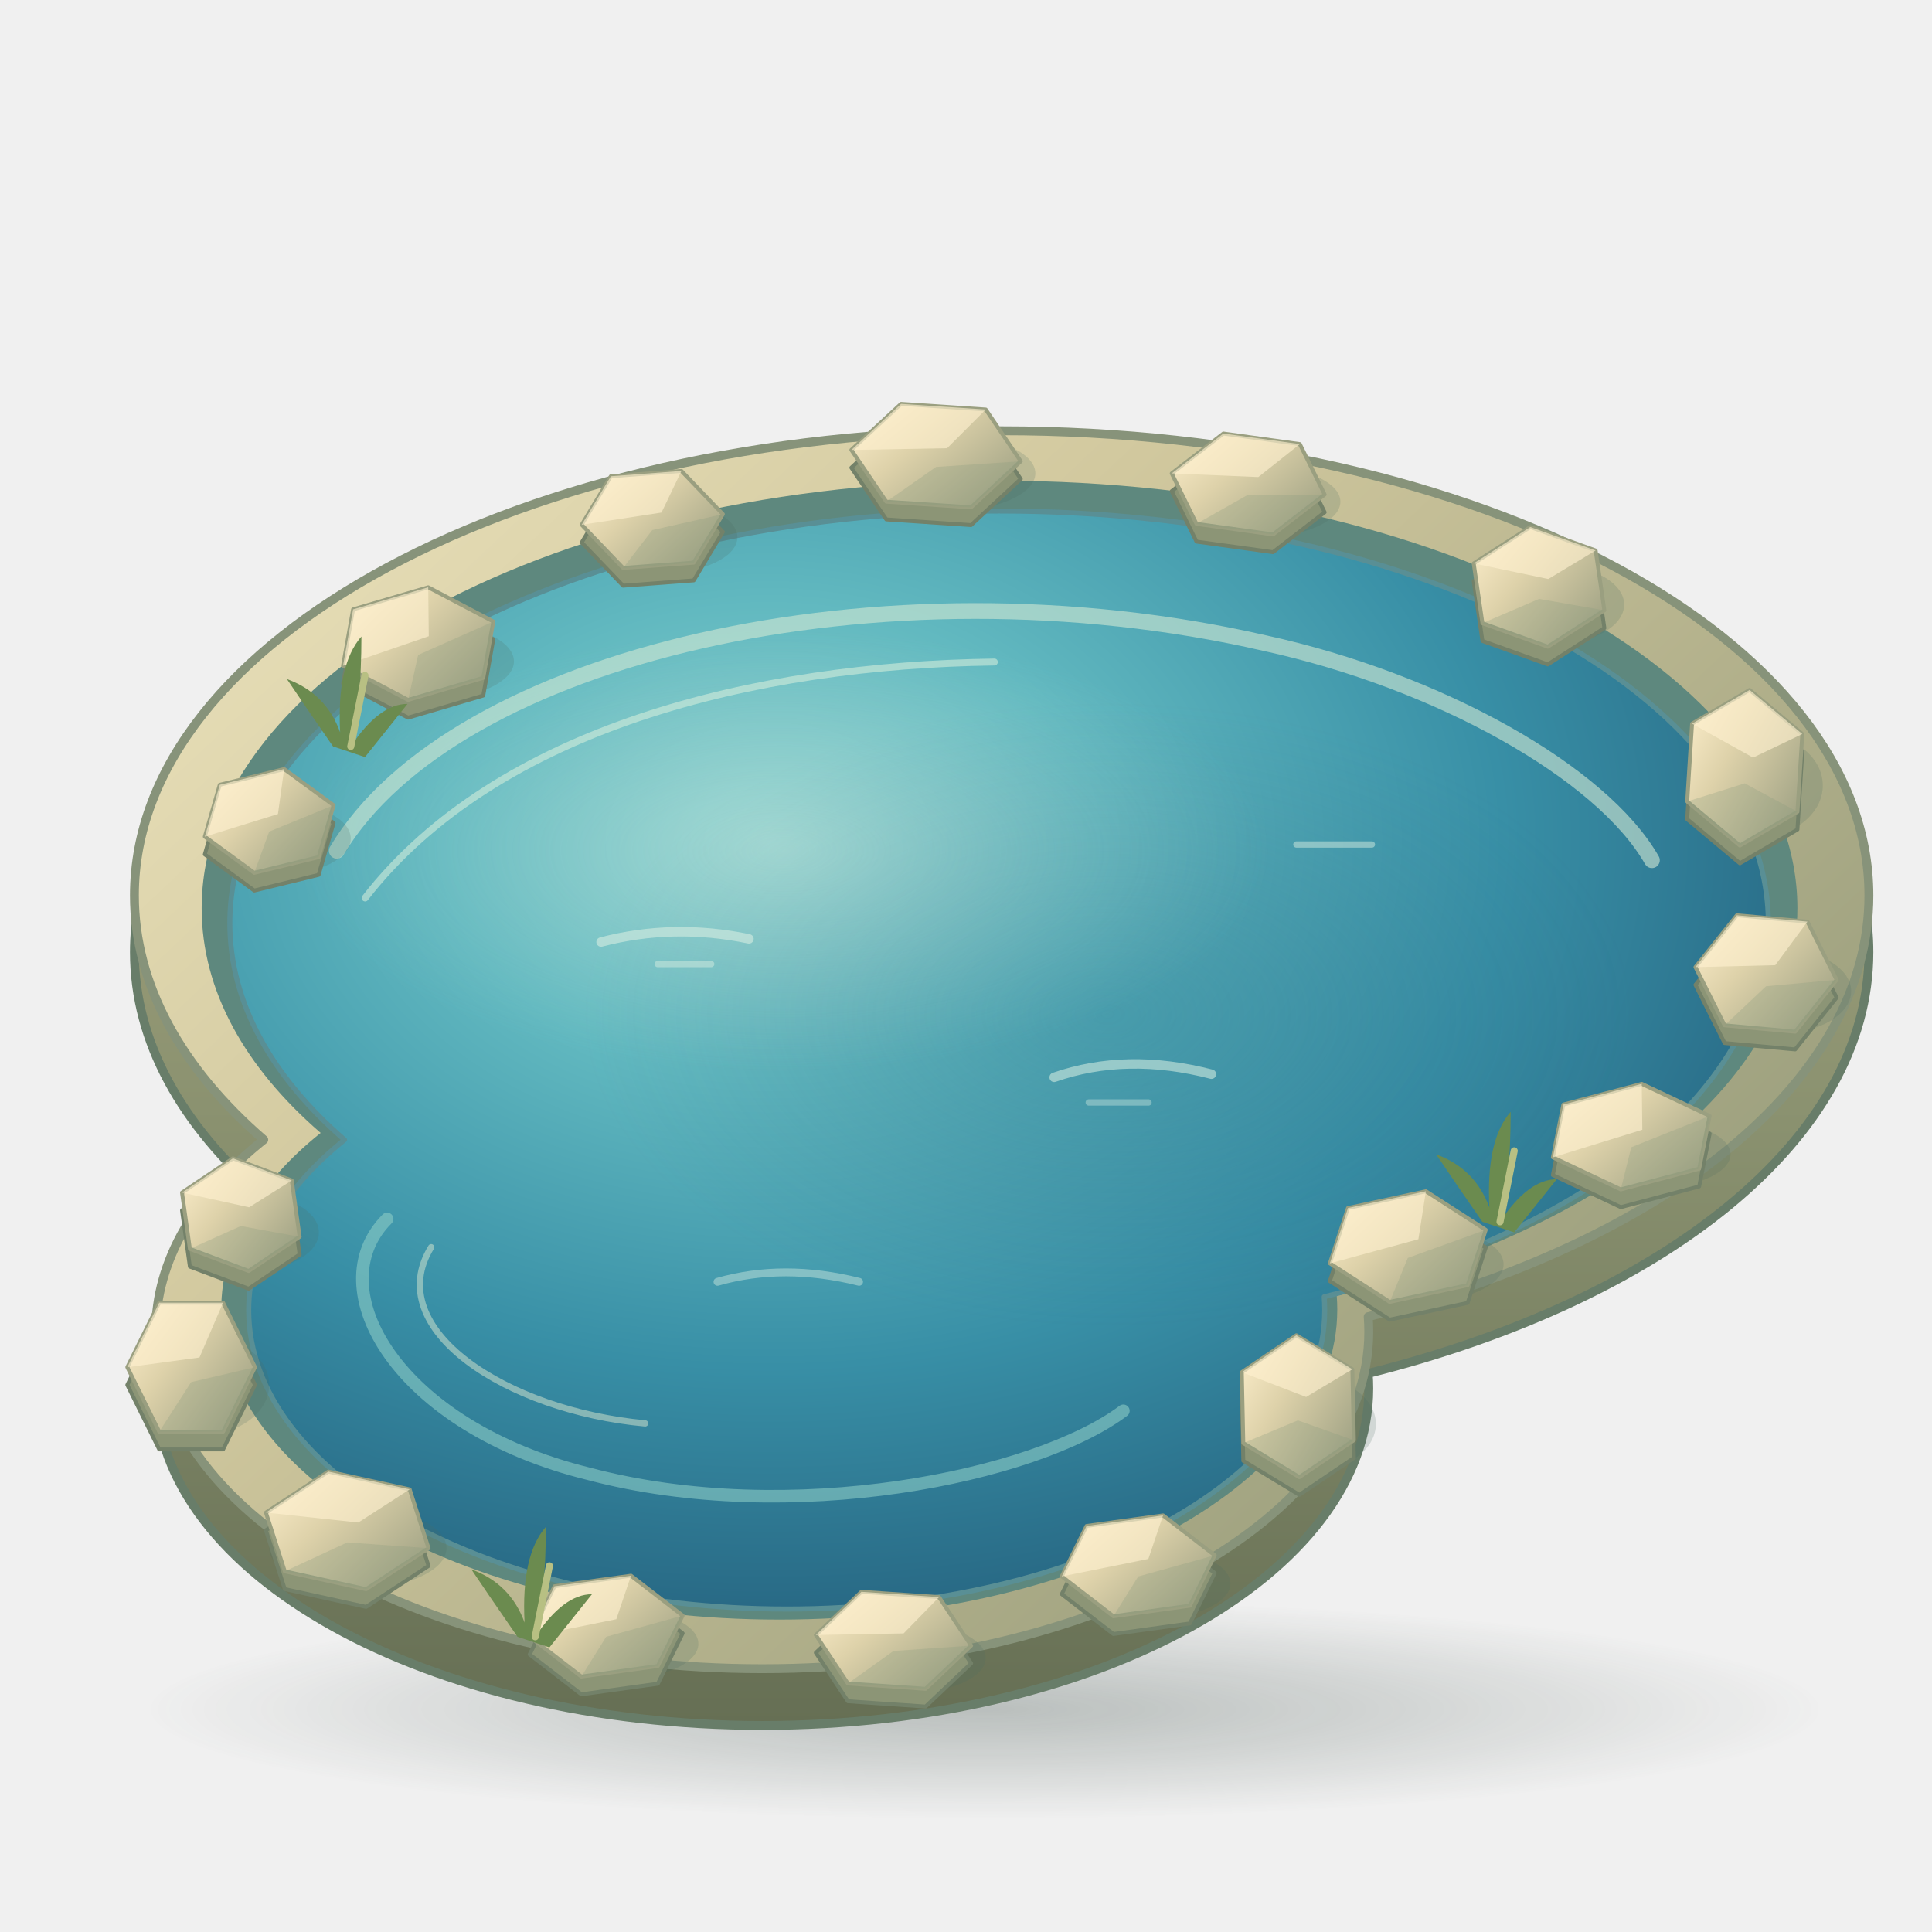
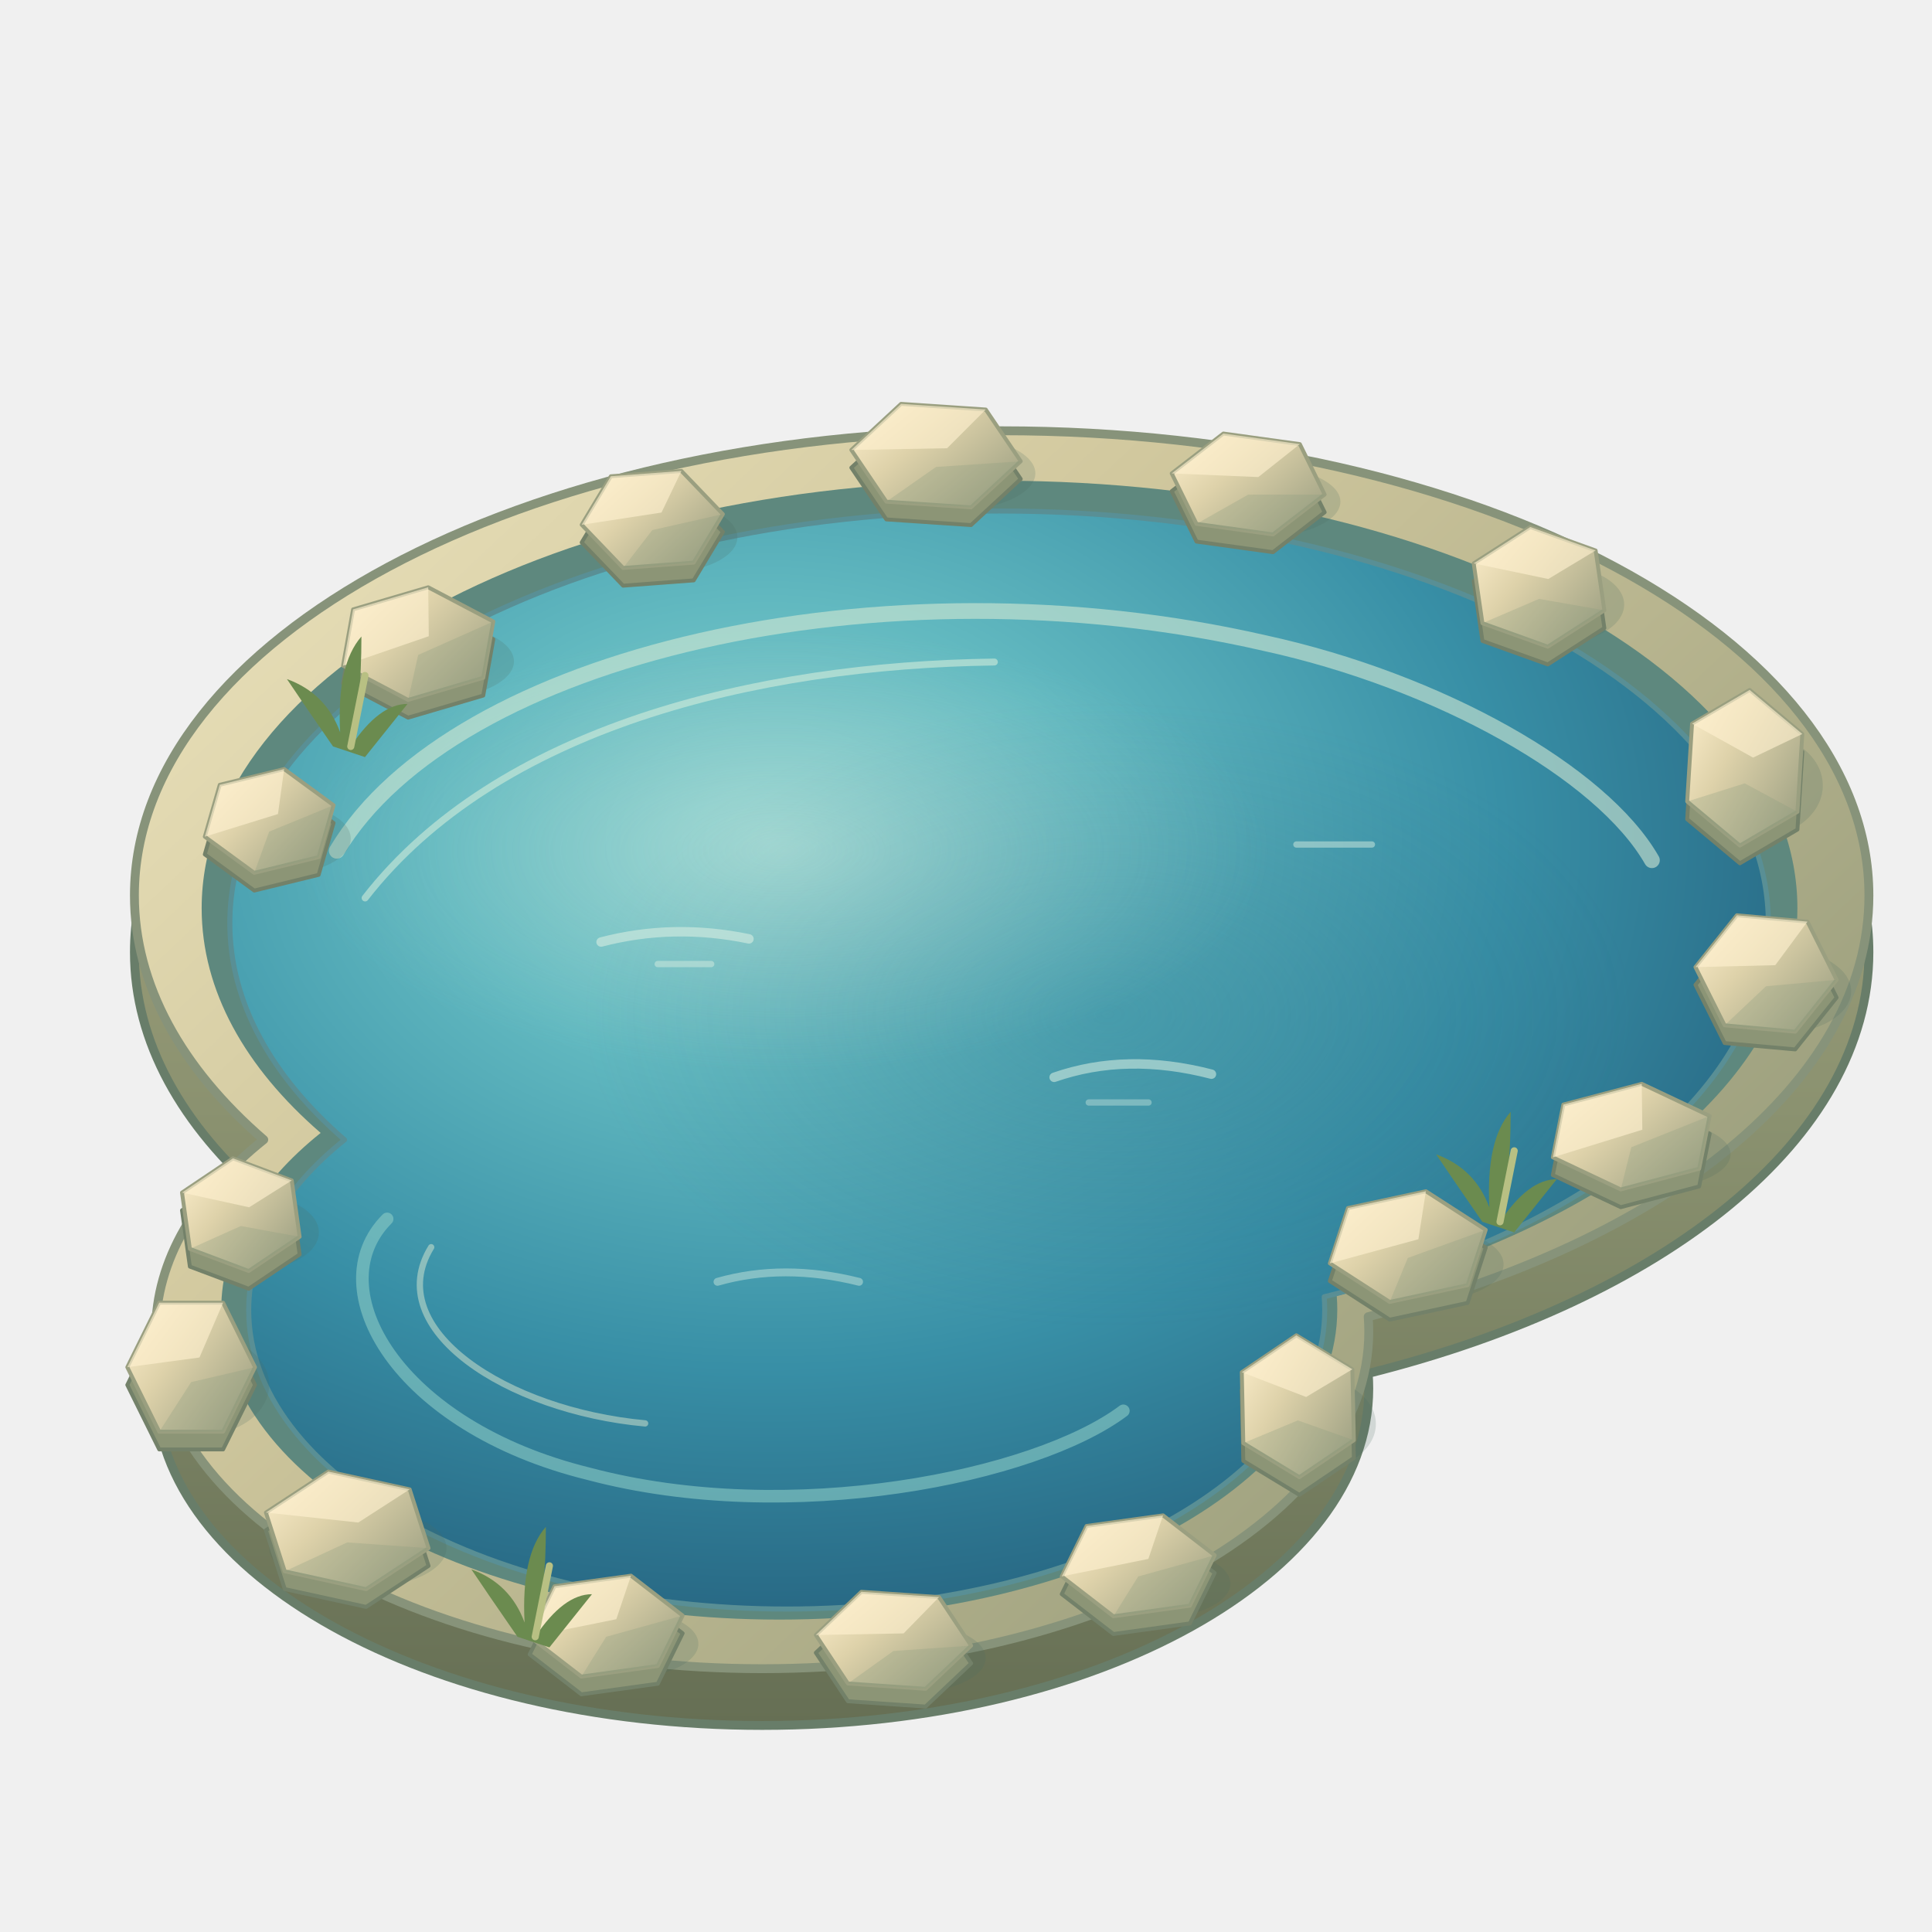
<svg xmlns="http://www.w3.org/2000/svg" width="512" height="512" viewBox="0 0 512 512" role="img" aria-labelledby="lake-title lake-desc">
  <defs>
-     <radialGradient id="lake-paint-ground-shadow" cx="50%" cy="50%" r="50%">
-       <stop offset="0%" stop-color="#263a33" stop-opacity="0.27" />
-       <stop offset="55%" stop-color="#263a33" stop-opacity="0.13" />
-       <stop offset="100%" stop-color="#263a33" stop-opacity="0" />
-     </radialGradient>
    <linearGradient id="lake-paint-shore" x1="0%" y1="0%" x2="100%" y2="75%">
      <stop offset="0%" stop-color="#eee5bf" stop-opacity="1" />
      <stop offset="38%" stop-color="#d1c89e" stop-opacity="1" />
      <stop offset="100%" stop-color="#929878" stop-opacity="1" />
    </linearGradient>
    <linearGradient id="lake-paint-bank-side" x1="0%" y1="0%" x2="0%" y2="100%">
      <stop offset="0%" stop-color="#ada781" stop-opacity="1" />
      <stop offset="50%" stop-color="#8b9270" stop-opacity="1" />
      <stop offset="100%" stop-color="#666f54" stop-opacity="1" />
    </linearGradient>
    <radialGradient id="lake-paint-water" cx="35%" cy="30%" r="76%">
      <stop offset="0%" stop-color="#8dd0cd" stop-opacity="1" />
      <stop offset="28%" stop-color="#62b9c0" stop-opacity="1" />
      <stop offset="63%" stop-color="#388fa6" stop-opacity="1" />
      <stop offset="100%" stop-color="#245f7c" stop-opacity="1" />
    </radialGradient>
    <radialGradient id="lake-paint-water-depth" cx="50%" cy="50%" r="50%">
      <stop offset="0%" stop-color="#2c7c94" stop-opacity="0.38" />
      <stop offset="70%" stop-color="#28667f" stop-opacity="0.1" />
      <stop offset="100%" stop-color="#26647d" stop-opacity="0" />
    </radialGradient>
    <radialGradient id="lake-paint-water-shine" cx="50%" cy="50%" r="50%">
      <stop offset="0%" stop-color="#d0ebe0" stop-opacity="0.35" />
      <stop offset="100%" stop-color="#bbdfd5" stop-opacity="0" />
    </radialGradient>
    <linearGradient id="lake-paint-limestone" x1="0%" y1="0%" x2="100%" y2="75%">
      <stop offset="0%" stop-color="#fff0cd" stop-opacity="1" />
      <stop offset="43%" stop-color="#ded2aa" stop-opacity="1" />
      <stop offset="100%" stop-color="#a2a486" stop-opacity="1" />
    </linearGradient>
    <clipPath id="lake-clip-water-clip">
      <path d="M370.833 363.76C454.219 342.896 512 297.564 512 245C512 172.651 402.534 114 267.5 114C132.466 114 23 172.651 23 245C23 270.262 36.346 293.854 59.466 313.862C40.258 329.221 29 347.88 29 368C29 420.467 105.559 463 200 463C294.441 463 371 420.467 371 368C371 366.579 370.944 365.166 370.833 363.76Z" fill="white" />
    </clipPath>
  </defs>
-   <g id="lake-shadow">
-     <ellipse cx="261" cy="453" rx="221" ry="29" fill="url(#lake-paint-ground-shadow)" />
-   </g>
  <g id="lake-lake">
    <g transform="translate(14 7) scale(.94)">
      <path d="M370.833 363.76C454.219 342.896 512 297.564 512 245C512 172.651 402.534 114 267.5 114C132.466 114 23 172.651 23 245C23 270.262 36.346 293.854 59.466 313.862C40.258 329.221 29 347.88 29 368C29 420.467 105.559 463 200 463C294.441 463 371 420.467 371 368C371 366.579 370.944 365.166 370.833 363.76Z" fill="url(#lake-paint-bank-side)" stroke="#687d69" stroke-width="2.5" stroke-linejoin="round" stroke-linecap="round" transform="translate(0 16)" />
      <path d="M370.833 363.76C454.219 342.896 512 297.564 512 245C512 172.651 402.534 114 267.5 114C132.466 114 23 172.651 23 245C23 270.262 36.346 293.854 59.466 313.862C40.258 329.221 29 347.88 29 368C29 420.467 105.559 463 200 463C294.441 463 371 420.467 371 368C371 366.579 370.944 365.166 370.833 363.76Z" fill="url(#lake-paint-shore)" stroke="#87937a" stroke-width="2.5" stroke-linejoin="round" stroke-linecap="round" />
      <path d="M370.833 363.76C454.219 342.896 512 297.564 512 245C512 172.651 402.534 114 267.5 114C132.466 114 23 172.651 23 245C23 270.262 36.346 293.854 59.466 313.862C40.258 329.221 29 347.88 29 368C29 420.467 105.559 463 200 463C294.441 463 371 420.467 371 368C371 366.579 370.944 365.166 370.833 363.76Z" fill="#5e887e" transform="translate(20.8 23.2) scale(.92)" />
      <path d="M370.833 363.76C454.219 342.896 512 297.564 512 245C512 172.651 402.534 114 267.5 114C132.466 114 23 172.651 23 245C23 270.262 36.346 293.854 59.466 313.862C40.258 329.221 29 347.88 29 368C29 420.467 105.559 463 200 463C294.441 463 371 420.467 371 368C371 366.579 370.944 365.166 370.833 363.76Z" fill="url(#lake-paint-water)" stroke="#598f95" stroke-width="1.6" stroke-linejoin="round" stroke-linecap="round" transform="translate(29.5 35.5) scale(.887)" />
      <g transform="translate(29.5 35.5) scale(.887)" clip-path="url(#lake-clip-water-clip)">
        <ellipse cx="302" cy="274" rx="166" ry="99" fill="url(#lake-paint-water-depth)" />
        <ellipse cx="199" cy="222" rx="154" ry="70" fill="url(#lake-paint-water-shine)" />
        <path d="M57 222 C94 160 230 128 352 156 C407 168 459 197 475 225" fill="none" stroke="#d3e9d3" stroke-width="5" stroke-linejoin="round" stroke-linecap="round" opacity=".59" />
        <path d="M66 237 C108 183 190 163 266 162" fill="none" stroke="#daf1dd" stroke-width="2.2" stroke-linejoin="round" stroke-linecap="round" opacity=".55" />
        <path d="M73 339 C51 361 76 405 137 420 C201 437 279 421 307 400" fill="none" stroke="#8bcbc5" stroke-width="4" stroke-linejoin="round" stroke-linecap="round" opacity=".6" />
        <path d="M87 348 C71 374 111 400 155 404" fill="none" stroke="#e2ecd2" stroke-width="2" stroke-linejoin="round" stroke-linecap="round" opacity=".48" />
        <path d="M141 251 Q164 245 188 250" fill="none" stroke="#d3ece0" stroke-width="3" stroke-linejoin="round" stroke-linecap="round" opacity="0.62" />
        <path d="M159 258 L176 258" fill="none" stroke="#d3ece0" stroke-width="2" stroke-linejoin="round" stroke-linecap="round" opacity="0.5" />
        <path d="M285 294 Q308 286 335 293" fill="none" stroke="#d3ece0" stroke-width="3" stroke-linejoin="round" stroke-linecap="round" opacity="0.58" />
        <path d="M296 302 L315 302" fill="none" stroke="#d3ece0" stroke-width="2" stroke-linejoin="round" stroke-linecap="round" opacity="0.4" />
        <path d="M178 359 Q199 353 223 359" fill="none" stroke="#d3ece0" stroke-width="2.5" stroke-linejoin="round" stroke-linecap="round" opacity="0.45" />
        <path d="M362 220 L386 220" fill="none" stroke="#d3ece0" stroke-width="2" stroke-linejoin="round" stroke-linecap="round" opacity="0.5" />
      </g>
      <ellipse cx="64" cy="229" rx="20" ry="10.05" fill="#4b6b5e" opacity=".19" />
      <path d="M79.151 224.567 L74.938 239.194 L56.787 243.627 L42.849 233.433 L47.062 218.806 L65.213 214.373 Z" fill="#8c9576" stroke="#738169" stroke-width="1.1" stroke-linejoin="round" stroke-linecap="round" />
      <path d="M79.151 219.567 L74.938 234.194 L56.787 238.627 L42.849 228.433 L47.062 213.806 L65.213 209.373 Z" fill="url(#lake-paint-limestone)" stroke="#9a9f80" stroke-width="1.1" stroke-linejoin="round" stroke-linecap="round" />
      <path d="M42.849 228.433 L47.062 213.806 L65.213 209.373 L63.47 222.05 Z" fill="#fff1d0" opacity=".63" />
      <path d="M79.151 219.567 L74.938 234.194 L56.787 238.627 L61 227 Z" fill="#899a7c" opacity=".28" />
      <ellipse cx="106" cy="179" rx="24" ry="10.72" fill="#4b6b5e" opacity=".19" />
      <path d="M124.184 172.769 L121.349 188.647 L100.164 194.878 L81.816 185.231 L84.651 169.353 L105.836 163.122 Z" fill="#8c9576" stroke="#738169" stroke-width="1.1" stroke-linejoin="round" stroke-linecap="round" />
      <path d="M124.184 167.769 L121.349 183.647 L100.164 189.878 L81.816 180.231 L84.651 164.353 L105.836 158.122 Z" fill="url(#lake-paint-limestone)" stroke="#9a9f80" stroke-width="1.1" stroke-linejoin="round" stroke-linecap="round" />
      <path d="M81.816 180.231 L84.651 164.353 L105.836 158.122 L105.99 171.92 Z" fill="#fff1d0" opacity=".63" />
      <path d="M124.184 167.769 L121.349 183.647 L100.164 189.878 L103 177.2 Z" fill="#899a7c" opacity=".28" />
      <ellipse cx="172" cy="144" rx="21" ry="10.05" fill="#4b6b5e" opacity=".19" />
      <path d="M188.9 142.502 L180.679 156.177 L160.779 157.674 L149.1 145.498 L157.321 131.823 L177.221 130.326 Z" fill="#8c9576" stroke="#738169" stroke-width="1.1" stroke-linejoin="round" stroke-linecap="round" />
      <path d="M188.9 137.502 L180.679 151.177 L160.779 152.674 L149.1 140.498 L157.321 126.823 L177.221 125.326 Z" fill="url(#lake-paint-limestone)" stroke="#9a9f80" stroke-width="1.1" stroke-linejoin="round" stroke-linecap="round" />
      <path d="M149.1 140.498 L157.321 126.823 L177.221 125.326 L171.6 137.05 Z" fill="#fff1d0" opacity=".63" />
      <path d="M188.9 137.502 L180.679 151.177 L160.779 152.674 L169 142 Z" fill="#899a7c" opacity=".28" />
      <ellipse cx="252" cy="126" rx="25" ry="10.72" fill="#4b6b5e" opacity=".19" />
      <path d="M272.88 127.597 L258.865 140.586 L234.985 138.989 L225.12 124.403 L239.135 111.414 L263.015 113.011 Z" fill="#8c9576" stroke="#738169" stroke-width="1.1" stroke-linejoin="round" stroke-linecap="round" />
      <path d="M272.88 122.597 L258.865 135.586 L234.985 133.989 L225.12 119.403 L239.135 106.414 L263.015 108.011 Z" fill="url(#lake-paint-limestone)" stroke="#9a9f80" stroke-width="1.1" stroke-linejoin="round" stroke-linecap="round" />
      <path d="M225.12 119.403 L239.135 106.414 L263.015 108.011 L252.12 118.92 Z" fill="#fff1d0" opacity=".63" />
      <path d="M272.88 122.597 L258.865 135.586 L234.985 133.989 L249 124.2 Z" fill="#899a7c" opacity=".28" />
      <ellipse cx="340" cy="134" rx="23" ry="10.05" fill="#4b6b5e" opacity=".19" />
      <path d="M358.561 136.98 L343.996 148.221 L322.434 145.241 L315.439 131.02 L330.004 119.779 L351.566 122.759 Z" fill="#8c9576" stroke="#738169" stroke-width="1.1" stroke-linejoin="round" stroke-linecap="round" />
      <path d="M358.561 131.98 L343.996 143.221 L322.434 140.241 L315.439 126.02 L330.004 114.779 L351.566 117.759 Z" fill="url(#lake-paint-limestone)" stroke="#9a9f80" stroke-width="1.1" stroke-linejoin="round" stroke-linecap="round" />
      <path d="M315.439 126.02 L330.004 114.779 L351.566 117.759 L339.86 127.05 Z" fill="#fff1d0" opacity=".63" />
      <path d="M358.561 131.98 L343.996 143.221 L322.434 140.241 L337 132 Z" fill="#899a7c" opacity=".28" />
      <ellipse cx="422" cy="163" rx="21" ry="11.39" fill="#4b6b5e" opacity=".19" />
      <path d="M437.421 169.62 L421.466 179.87 L403.044 173.25 L400.579 156.38 L416.534 146.13 L434.956 152.75 Z" fill="#8c9576" stroke="#738169" stroke-width="1.1" stroke-linejoin="round" stroke-linecap="round" />
      <path d="M437.421 164.62 L421.466 174.87 L403.044 168.25 L400.579 151.38 L416.534 141.13 L434.956 147.75 Z" fill="url(#lake-paint-limestone)" stroke="#9a9f80" stroke-width="1.1" stroke-linejoin="round" stroke-linecap="round" />
      <path d="M400.579 151.38 L416.534 141.13 L434.956 147.75 L421.6 155.79 Z" fill="#fff1d0" opacity=".63" />
      <path d="M437.421 164.62 L421.466 174.87 L403.044 168.25 L419 161.4 Z" fill="#899a7c" opacity=".28" />
      <ellipse cx="480" cy="214" rx="19" ry="14.74" fill="#4b6b5e" opacity=".19" />
      <path d="M491.856 226.422 L475.626 235.936 L460.77 223.514 L462.144 201.578 L478.374 192.064 L493.23 204.486 Z" fill="#8c9576" stroke="#738169" stroke-width="1.1" stroke-linejoin="round" stroke-linecap="round" />
      <path d="M491.856 221.422 L475.626 230.936 L460.77 218.514 L462.144 196.578 L478.374 187.064 L493.23 199.486 Z" fill="url(#lake-paint-limestone)" stroke="#9a9f80" stroke-width="1.1" stroke-linejoin="round" stroke-linecap="round" />
      <path d="M462.144 196.578 L478.374 187.064 L493.23 199.486 L479.34 206.14 Z" fill="#fff1d0" opacity=".63" />
      <path d="M491.856 221.422 L475.626 230.936 L460.77 218.514 L477 213.4 Z" fill="#899a7c" opacity=".28" />
      <ellipse cx="486" cy="272" rx="21" ry="12.06" fill="#4b6b5e" opacity=".19" />
      <path d="M502.9 273.797 L491.221 288.409 L471.321 286.612 L463.1 270.203 L474.779 255.591 L494.679 257.388 Z" fill="#8c9576" stroke="#738169" stroke-width="1.1" stroke-linejoin="round" stroke-linecap="round" />
      <path d="M502.9 268.797 L491.221 283.409 L471.321 281.612 L463.1 265.203 L474.779 250.591 L494.679 252.388 Z" fill="url(#lake-paint-limestone)" stroke="#9a9f80" stroke-width="1.1" stroke-linejoin="round" stroke-linecap="round" />
      <path d="M463.1 265.203 L474.779 250.591 L494.679 252.388 L485.6 264.66 Z" fill="#fff1d0" opacity=".63" />
      <path d="M502.9 268.797 L491.221 283.409 L471.321 281.612 L483 270.6 Z" fill="#899a7c" opacity=".28" />
      <ellipse cx="448" cy="318" rx="25" ry="10.05" fill="#4b6b5e" opacity=".19" />
      <path d="M467.105 312.159 L464.147 327.044 L442.041 332.886 L422.895 323.841 L425.853 308.956 L447.959 303.114 Z" fill="#8c9576" stroke="#738169" stroke-width="1.1" stroke-linejoin="round" stroke-linecap="round" />
      <path d="M467.105 307.159 L464.147 322.044 L442.041 327.886 L422.895 318.841 L425.853 303.956 L447.959 298.114 Z" fill="url(#lake-paint-limestone)" stroke="#9a9f80" stroke-width="1.1" stroke-linejoin="round" stroke-linecap="round" />
      <path d="M422.895 318.841 L425.853 303.956 L447.959 298.114 L448.12 311.05 Z" fill="#fff1d0" opacity=".63" />
      <path d="M467.105 307.159 L464.147 322.044 L442.041 327.886 L445 316 Z" fill="#899a7c" opacity=".28" />
      <ellipse cx="385" cy="349" rx="24" ry="10.72" fill="#4b6b5e" opacity=".19" />
      <path d="M403.973 344.272 L398.873 359.873 L376.9 364.602 L360.027 353.728 L365.127 338.127 L387.1 333.398 Z" fill="#8c9576" stroke="#738169" stroke-width="1.1" stroke-linejoin="round" stroke-linecap="round" />
      <path d="M403.973 339.272 L398.873 354.873 L376.9 359.602 L360.027 348.728 L365.127 333.127 L387.1 328.398 Z" fill="url(#lake-paint-limestone)" stroke="#9a9f80" stroke-width="1.1" stroke-linejoin="round" stroke-linecap="round" />
      <path d="M360.027 348.728 L365.127 333.127 L387.1 328.398 L384.99 341.92 Z" fill="#fff1d0" opacity=".63" />
      <path d="M403.973 339.272 L398.873 354.873 L376.9 359.602 L382 347.2 Z" fill="#899a7c" opacity=".28" />
      <ellipse cx="354" cy="394" rx="19" ry="13.4" fill="#4b6b5e" opacity=".19" />
      <path d="M366.796 403.589 L351.425 413.994 L335.628 404.406 L335.204 384.411 L350.575 374.006 L366.372 383.594 Z" fill="#8c9576" stroke="#738169" stroke-width="1.1" stroke-linejoin="round" stroke-linecap="round" />
      <path d="M366.796 398.589 L351.425 408.994 L335.628 399.406 L335.204 379.411 L350.575 369.006 L366.372 378.594 Z" fill="url(#lake-paint-limestone)" stroke="#9a9f80" stroke-width="1.1" stroke-linejoin="round" stroke-linecap="round" />
      <path d="M335.204 379.411 L350.575 369.006 L366.372 378.594 L353.34 386.4 Z" fill="#fff1d0" opacity=".63" />
      <path d="M366.796 398.589 L351.425 408.994 L335.628 399.406 L351 393 Z" fill="#899a7c" opacity=".28" />
      <ellipse cx="309" cy="439" rx="23" ry="10.05" fill="#4b6b5e" opacity=".19" />
      <path d="M327.561 436.02 L320.566 450.241 L299.004 453.221 L284.439 441.98 L291.434 427.759 L312.996 424.779 Z" fill="#8c9576" stroke="#738169" stroke-width="1.1" stroke-linejoin="round" stroke-linecap="round" />
      <path d="M327.561 431.02 L320.566 445.241 L299.004 448.221 L284.439 436.98 L291.434 422.759 L312.996 419.779 Z" fill="url(#lake-paint-limestone)" stroke="#9a9f80" stroke-width="1.1" stroke-linejoin="round" stroke-linecap="round" />
      <path d="M284.439 436.98 L291.434 422.759 L312.996 419.779 L308.86 432.05 Z" fill="#fff1d0" opacity=".63" />
      <path d="M327.561 431.02 L320.566 445.241 L299.004 448.221 L306 437 Z" fill="#899a7c" opacity=".28" />
      <ellipse cx="240" cy="460" rx="23" ry="10.05" fill="#4b6b5e" opacity=".19" />
      <path d="M258.89 461.498 L246.043 473.674 L224.153 472.177 L215.11 458.502 L227.957 446.326 L249.847 447.823 Z" fill="#8c9576" stroke="#738169" stroke-width="1.1" stroke-linejoin="round" stroke-linecap="round" />
      <path d="M258.89 456.498 L246.043 468.674 L224.153 467.177 L215.11 453.502 L227.957 441.326 L249.847 442.823 Z" fill="url(#lake-paint-limestone)" stroke="#9a9f80" stroke-width="1.1" stroke-linejoin="round" stroke-linecap="round" />
      <path d="M215.11 453.502 L227.957 441.326 L249.847 442.823 L239.86 453.05 Z" fill="#fff1d0" opacity=".63" />
      <path d="M258.89 456.498 L246.043 468.674 L224.153 467.177 L237 458 Z" fill="#899a7c" opacity=".28" />
      <ellipse cx="159" cy="456" rx="23" ry="10.05" fill="#4b6b5e" opacity=".19" />
      <path d="M177.561 453.02 L170.566 467.241 L149.004 470.221 L134.439 458.98 L141.434 444.759 L162.996 441.779 Z" fill="#8c9576" stroke="#738169" stroke-width="1.1" stroke-linejoin="round" stroke-linecap="round" />
      <path d="M177.561 448.02 L170.566 462.241 L149.004 465.221 L134.439 453.98 L141.434 439.759 L162.996 436.779 Z" fill="url(#lake-paint-limestone)" stroke="#9a9f80" stroke-width="1.1" stroke-linejoin="round" stroke-linecap="round" />
      <path d="M134.439 453.98 L141.434 439.759 L162.996 436.779 L158.86 449.05 Z" fill="#fff1d0" opacity=".63" />
      <path d="M177.561 448.02 L170.566 462.241 L149.004 465.221 L156 454 Z" fill="#899a7c" opacity=".28" />
      <ellipse cx="86" cy="429" rx="25" ry="11.39" fill="#4b6b5e" opacity=".19" />
      <path d="M105.928 434.024 L88.322 445.577 L65.394 440.553 L60.072 423.976 L77.678 412.423 L100.606 417.447 Z" fill="#8c9576" stroke="#738169" stroke-width="1.1" stroke-linejoin="round" stroke-linecap="round" />
      <path d="M105.928 429.024 L88.322 440.577 L65.394 435.553 L60.072 418.976 L77.678 407.423 L100.606 412.447 Z" fill="url(#lake-paint-limestone)" stroke="#9a9f80" stroke-width="1.1" stroke-linejoin="round" stroke-linecap="round" />
      <path d="M60.072 418.976 L77.678 407.423 L100.606 412.447 L86.12 421.79 Z" fill="#fff1d0" opacity=".63" />
      <path d="M105.928 429.024 L88.322 440.577 L65.394 435.553 L83 427.4 Z" fill="#899a7c" opacity=".28" />
      <ellipse cx="42" cy="383" rx="19" ry="14.07" fill="#4b6b5e" opacity=".19" />
      <path d="M57 383 L48 401.187 L30 401.187 L21 383 L30 364.813 L48 364.813 Z" fill="#8c9576" stroke="#738169" stroke-width="1.1" stroke-linejoin="round" stroke-linecap="round" />
      <path d="M57 378 L48 396.187 L30 396.187 L21 378 L30 359.813 L48 359.813 Z" fill="url(#lake-paint-limestone)" stroke="#9a9f80" stroke-width="1.1" stroke-linejoin="round" stroke-linecap="round" />
      <path d="M21 378 L30 359.813 L48 359.813 L41.34 375.27 Z" fill="#fff1d0" opacity=".63" />
      <path d="M57 378 L48 396.187 L30 396.187 L39 382.2 Z" fill="#899a7c" opacity=".28" />
      <ellipse cx="56" cy="340" rx="19" ry="10.72" fill="#4b6b5e" opacity=".19" />
      <path d="M69.579 346.231 L55.219 355.878 L38.64 349.647 L36.421 333.769 L50.781 324.122 L67.36 330.353 Z" fill="#8c9576" stroke="#738169" stroke-width="1.1" stroke-linejoin="round" stroke-linecap="round" />
      <path d="M69.579 341.231 L55.219 350.878 L38.64 344.647 L36.421 328.769 L50.781 319.122 L67.36 325.353 Z" fill="url(#lake-paint-limestone)" stroke="#9a9f80" stroke-width="1.1" stroke-linejoin="round" stroke-linecap="round" />
      <path d="M36.421 328.769 L50.781 319.122 L67.36 325.353 L55.34 332.92 Z" fill="#fff1d0" opacity=".63" />
      <path d="M69.579 341.231 L55.219 350.878 L38.64 344.647 L53 338.2 Z" fill="#899a7c" opacity=".28" />
      <path d="M79 203 Q70 190 66 184 Q77 188 81 199 Q80 180 87 172 Q87 191 84 203 Q92 191 100 191 Q92 201 88 206 Z" fill="#6b8b4f" />
      <path d="M84 203 L88 183" fill="none" stroke="#b8c083" stroke-width="2" stroke-linecap="round" />
      <path d="M403 337 Q394 324 390 318 Q401 322 405 333 Q404 314 411 306 Q411 325 408 337 Q416 325 424 325 Q416 335 412 340 Z" fill="#6b8b4f" />
      <path d="M408 337 L412 317" fill="none" stroke="#b8c083" stroke-width="2" stroke-linecap="round" />
      <path d="M131 454 Q122 441 118 435 Q129 439 133 450 Q132 431 139 423 Q139 442 136 454 Q144 442 152 442 Q144 452 140 457 Z" fill="#6b8b4f" />
      <path d="M136 454 L140 434" fill="none" stroke="#b8c083" stroke-width="2" stroke-linecap="round" />
    </g>
  </g>
</svg>
